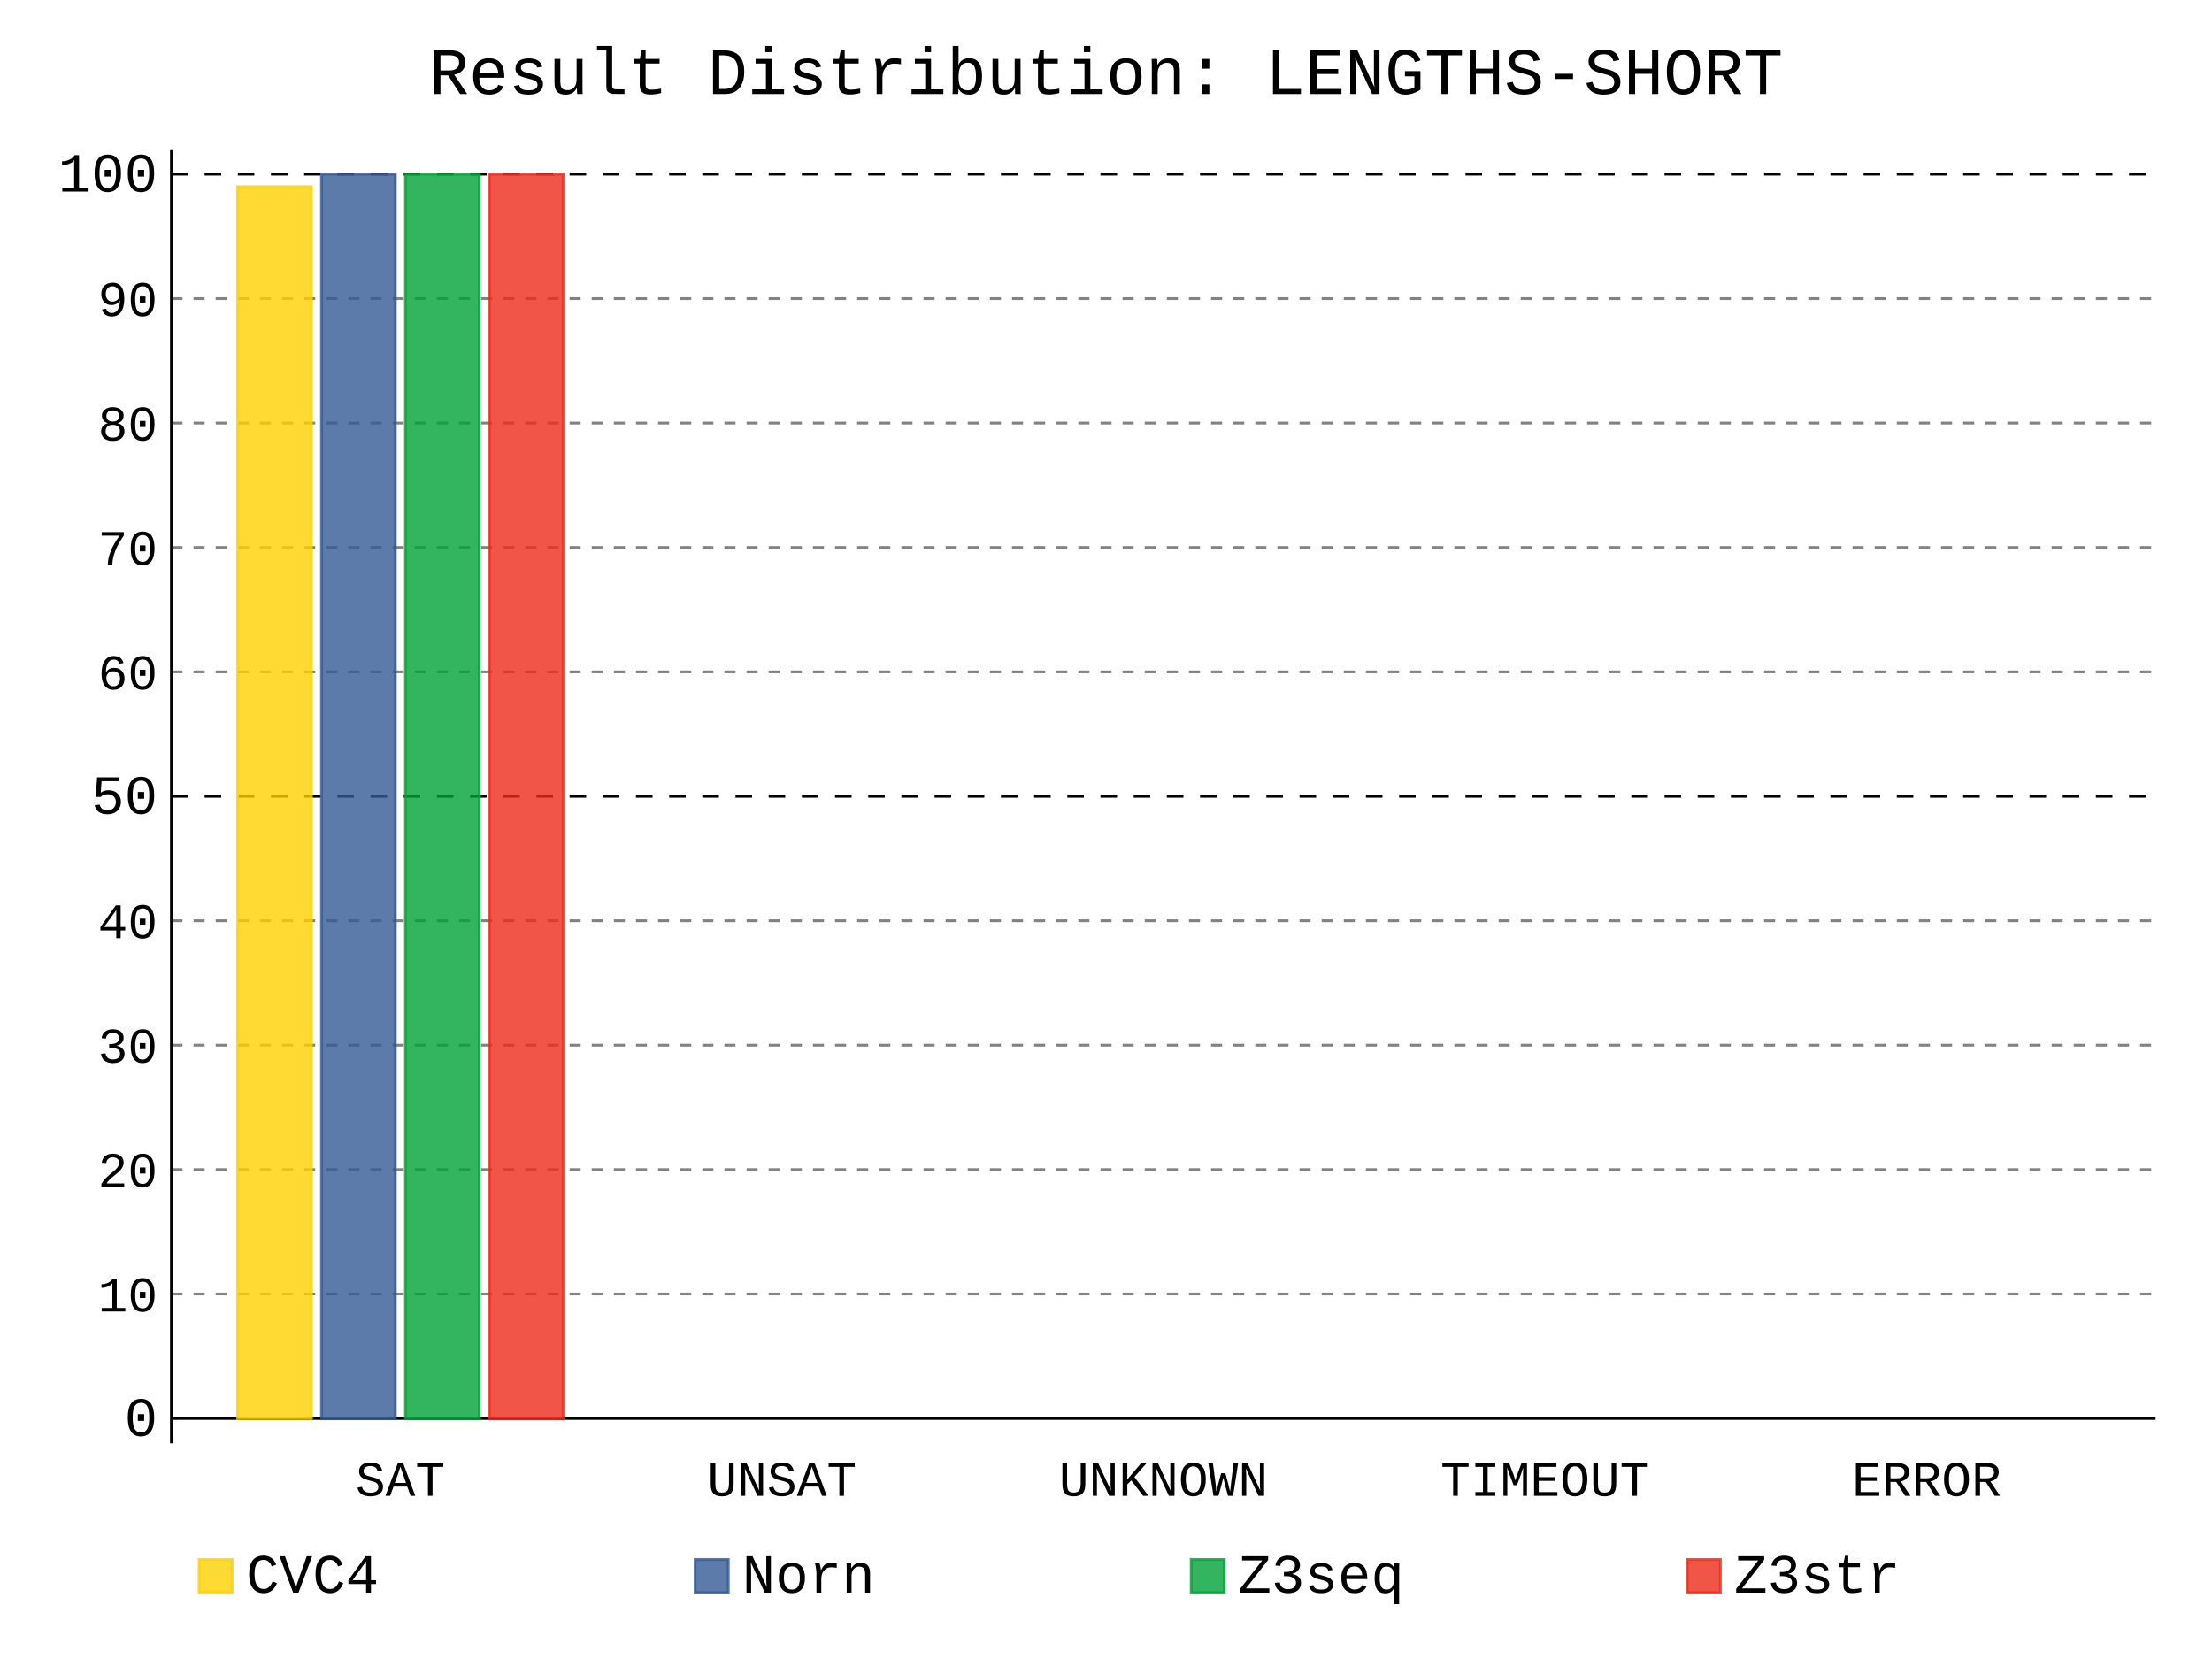
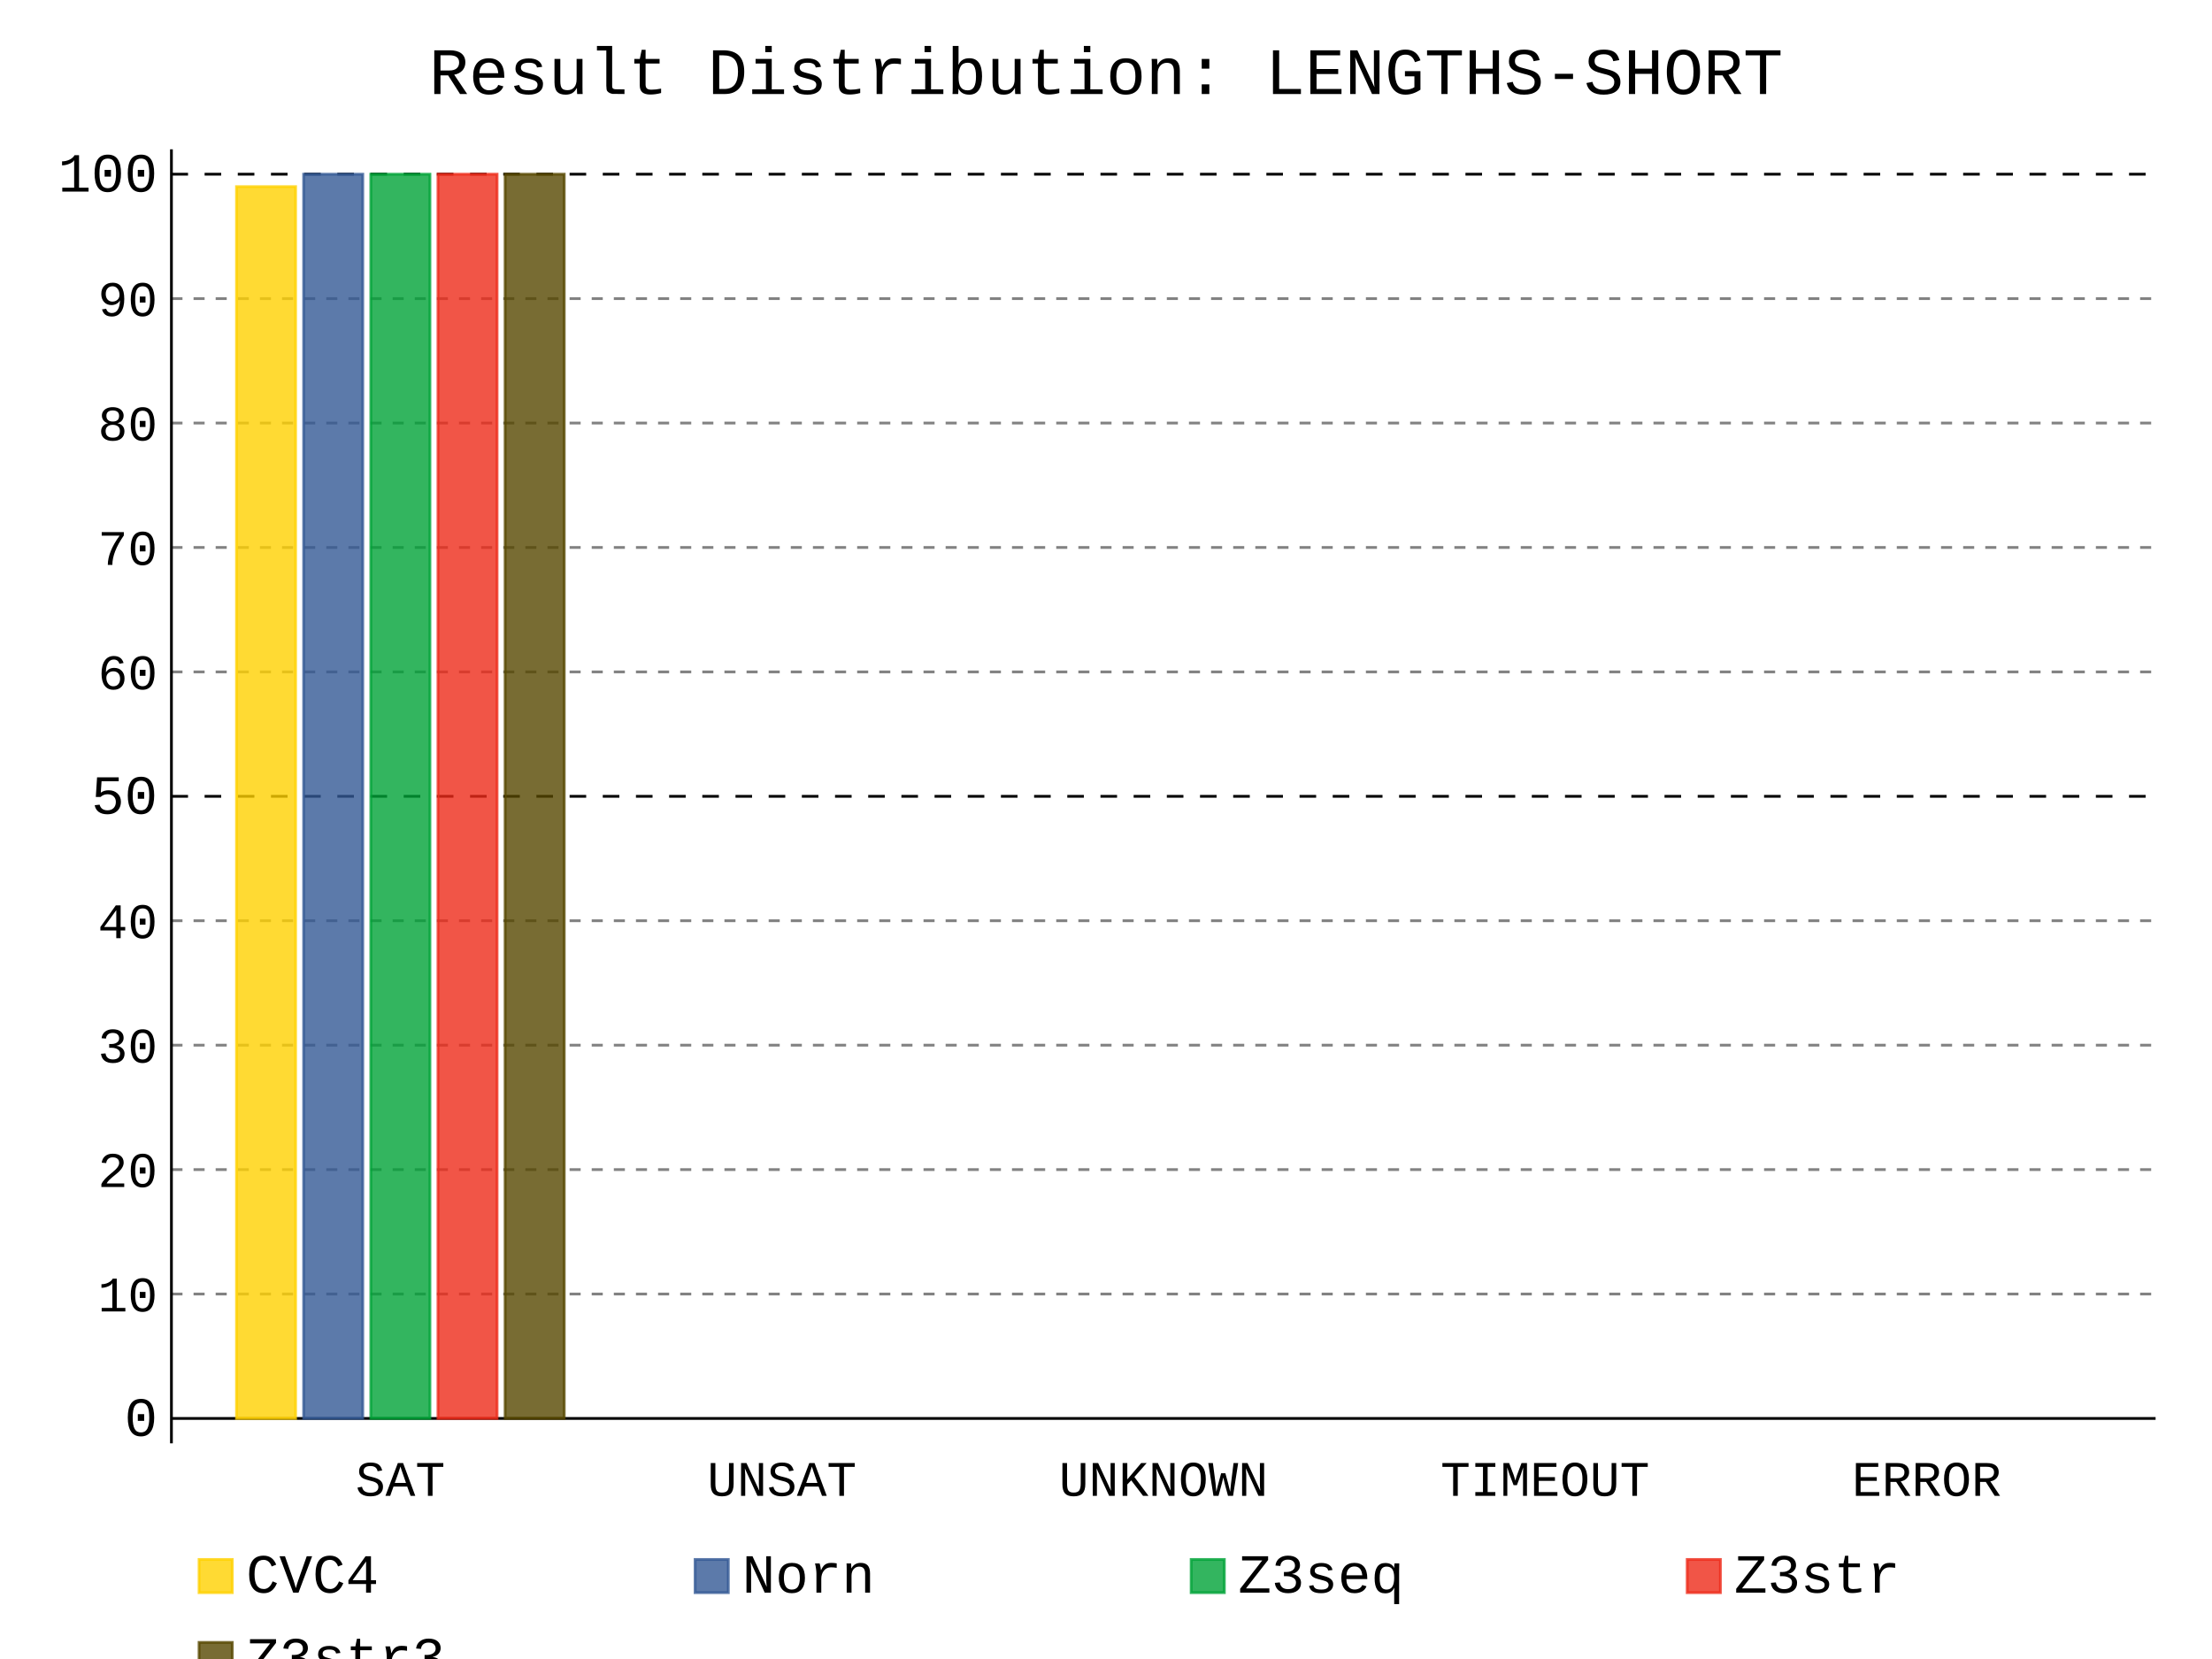
- <svg xmlns="http://www.w3.org/2000/svg" id="chart-b5eedb8e-4ccb-4ece-ad9d-0d8b23a9959e" class="pygal-chart" viewBox="0 0 800 600">
+ <svg xmlns="http://www.w3.org/2000/svg" id="chart-ce2fde7c-6a1c-4cb5-9372-c50a4437bfda" class="pygal-chart" viewBox="0 0 800 600">
  <defs>
-     <style type="text/css">#chart-b5eedb8e-4ccb-4ece-ad9d-0d8b23a9959e{-webkit-user-select:none;-webkit-font-smoothing:antialiased;font-family:Consolas,"Liberation Mono",Menlo,Courier,monospace}#chart-b5eedb8e-4ccb-4ece-ad9d-0d8b23a9959e .title{font-family:Consolas,"Liberation Mono",Menlo,Courier,monospace;font-size:24px}#chart-b5eedb8e-4ccb-4ece-ad9d-0d8b23a9959e .legends .legend text{font-family:Consolas,"Liberation Mono",Menlo,Courier,monospace;font-size:20px}#chart-b5eedb8e-4ccb-4ece-ad9d-0d8b23a9959e .axis text{font-family:Consolas,"Liberation Mono",Menlo,Courier,monospace;font-size:18px}#chart-b5eedb8e-4ccb-4ece-ad9d-0d8b23a9959e .axis text.major{font-family:Consolas,"Liberation Mono",Menlo,Courier,monospace;font-size:20px}#chart-b5eedb8e-4ccb-4ece-ad9d-0d8b23a9959e .text-overlay text.value{font-family:Consolas,"Liberation Mono",Menlo,Courier,monospace;font-size:22px}#chart-b5eedb8e-4ccb-4ece-ad9d-0d8b23a9959e .text-overlay text.label{font-family:Consolas,"Liberation Mono",Menlo,Courier,monospace;font-size:20px}#chart-b5eedb8e-4ccb-4ece-ad9d-0d8b23a9959e .tooltip{font-family:Consolas,"Liberation Mono",Menlo,Courier,monospace;font-size:20px}#chart-b5eedb8e-4ccb-4ece-ad9d-0d8b23a9959e text.no_data{font-family:Consolas,"Liberation Mono",Menlo,Courier,monospace;font-size:64px}
- #chart-b5eedb8e-4ccb-4ece-ad9d-0d8b23a9959e{background-color:#FFFFFF}#chart-b5eedb8e-4ccb-4ece-ad9d-0d8b23a9959e path,#chart-b5eedb8e-4ccb-4ece-ad9d-0d8b23a9959e line,#chart-b5eedb8e-4ccb-4ece-ad9d-0d8b23a9959e rect,#chart-b5eedb8e-4ccb-4ece-ad9d-0d8b23a9959e circle{-webkit-transition:100ms;-moz-transition:100ms;transition:100ms}#chart-b5eedb8e-4ccb-4ece-ad9d-0d8b23a9959e .graph &gt; .background{fill:#FFFFFF}#chart-b5eedb8e-4ccb-4ece-ad9d-0d8b23a9959e .plot &gt; .background{fill:#FFFFFF}#chart-b5eedb8e-4ccb-4ece-ad9d-0d8b23a9959e .graph{fill:#000000}#chart-b5eedb8e-4ccb-4ece-ad9d-0d8b23a9959e text.no_data{fill:#000000}#chart-b5eedb8e-4ccb-4ece-ad9d-0d8b23a9959e .title{fill:#000000}#chart-b5eedb8e-4ccb-4ece-ad9d-0d8b23a9959e .legends .legend text{fill:#000000}#chart-b5eedb8e-4ccb-4ece-ad9d-0d8b23a9959e .legends .legend:hover text{fill:#000000}#chart-b5eedb8e-4ccb-4ece-ad9d-0d8b23a9959e .axis .line{stroke:#000000}#chart-b5eedb8e-4ccb-4ece-ad9d-0d8b23a9959e .axis .guide.line{stroke:#828282}#chart-b5eedb8e-4ccb-4ece-ad9d-0d8b23a9959e .axis .major.line{stroke:#000000}#chart-b5eedb8e-4ccb-4ece-ad9d-0d8b23a9959e .axis text.major{fill:#000000}#chart-b5eedb8e-4ccb-4ece-ad9d-0d8b23a9959e .axis.y .guides:hover .guide.line,#chart-b5eedb8e-4ccb-4ece-ad9d-0d8b23a9959e .line-graph .axis.x .guides:hover .guide.line,#chart-b5eedb8e-4ccb-4ece-ad9d-0d8b23a9959e .stackedline-graph .axis.x .guides:hover .guide.line,#chart-b5eedb8e-4ccb-4ece-ad9d-0d8b23a9959e .xy-graph .axis.x .guides:hover .guide.line{stroke:#000000}#chart-b5eedb8e-4ccb-4ece-ad9d-0d8b23a9959e .axis .guides:hover text{fill:#000000}#chart-b5eedb8e-4ccb-4ece-ad9d-0d8b23a9959e .reactive{fill-opacity:.8;stroke-opacity:.8}#chart-b5eedb8e-4ccb-4ece-ad9d-0d8b23a9959e .ci{stroke:#000000}#chart-b5eedb8e-4ccb-4ece-ad9d-0d8b23a9959e .reactive.active,#chart-b5eedb8e-4ccb-4ece-ad9d-0d8b23a9959e .active .reactive{fill-opacity:.9;stroke-opacity:.9;stroke-width:4}#chart-b5eedb8e-4ccb-4ece-ad9d-0d8b23a9959e .ci .reactive.active{stroke-width:1.5}#chart-b5eedb8e-4ccb-4ece-ad9d-0d8b23a9959e .series text{fill:#000000}#chart-b5eedb8e-4ccb-4ece-ad9d-0d8b23a9959e .tooltip rect{fill:#FFFFFF;stroke:#000000;-webkit-transition:opacity 100ms;-moz-transition:opacity 100ms;transition:opacity 100ms}#chart-b5eedb8e-4ccb-4ece-ad9d-0d8b23a9959e .tooltip .label{fill:#000000}#chart-b5eedb8e-4ccb-4ece-ad9d-0d8b23a9959e .tooltip .label{fill:#000000}#chart-b5eedb8e-4ccb-4ece-ad9d-0d8b23a9959e .tooltip .legend{font-size:.8em;fill:#828282}#chart-b5eedb8e-4ccb-4ece-ad9d-0d8b23a9959e .tooltip .x_label{font-size:.6em;fill:#000000}#chart-b5eedb8e-4ccb-4ece-ad9d-0d8b23a9959e .tooltip .xlink{font-size:.5em;text-decoration:underline}#chart-b5eedb8e-4ccb-4ece-ad9d-0d8b23a9959e .tooltip .value{font-size:1.5em}#chart-b5eedb8e-4ccb-4ece-ad9d-0d8b23a9959e .bound{font-size:.5em}#chart-b5eedb8e-4ccb-4ece-ad9d-0d8b23a9959e .max-value{font-size:.75em;fill:#828282}#chart-b5eedb8e-4ccb-4ece-ad9d-0d8b23a9959e .map-element{fill:#FFFFFF;stroke:#828282 !important}#chart-b5eedb8e-4ccb-4ece-ad9d-0d8b23a9959e .map-element .reactive{fill-opacity:inherit;stroke-opacity:inherit}#chart-b5eedb8e-4ccb-4ece-ad9d-0d8b23a9959e .color-0,#chart-b5eedb8e-4ccb-4ece-ad9d-0d8b23a9959e .color-0 a:visited{stroke:#FFD000;fill:#FFD000}#chart-b5eedb8e-4ccb-4ece-ad9d-0d8b23a9959e .color-1,#chart-b5eedb8e-4ccb-4ece-ad9d-0d8b23a9959e .color-1 a:visited{stroke:#345995;fill:#345995}#chart-b5eedb8e-4ccb-4ece-ad9d-0d8b23a9959e .color-2,#chart-b5eedb8e-4ccb-4ece-ad9d-0d8b23a9959e .color-2 a:visited{stroke:#01A337;fill:#01A337}#chart-b5eedb8e-4ccb-4ece-ad9d-0d8b23a9959e .color-3,#chart-b5eedb8e-4ccb-4ece-ad9d-0d8b23a9959e .color-3 a:visited{stroke:#ED2B1A;fill:#ED2B1A}#chart-b5eedb8e-4ccb-4ece-ad9d-0d8b23a9959e .text-overlay .color-0 text{fill:black}#chart-b5eedb8e-4ccb-4ece-ad9d-0d8b23a9959e .text-overlay .color-1 text{fill:black}#chart-b5eedb8e-4ccb-4ece-ad9d-0d8b23a9959e .text-overlay .color-2 text{fill:black}#chart-b5eedb8e-4ccb-4ece-ad9d-0d8b23a9959e .text-overlay .color-3 text{fill:black}
- #chart-b5eedb8e-4ccb-4ece-ad9d-0d8b23a9959e text.no_data{text-anchor:middle}#chart-b5eedb8e-4ccb-4ece-ad9d-0d8b23a9959e .guide.line{fill:none}#chart-b5eedb8e-4ccb-4ece-ad9d-0d8b23a9959e .centered{text-anchor:middle}#chart-b5eedb8e-4ccb-4ece-ad9d-0d8b23a9959e .title{text-anchor:middle}#chart-b5eedb8e-4ccb-4ece-ad9d-0d8b23a9959e .legends .legend text{fill-opacity:1}#chart-b5eedb8e-4ccb-4ece-ad9d-0d8b23a9959e .axis.x text{text-anchor:middle}#chart-b5eedb8e-4ccb-4ece-ad9d-0d8b23a9959e .axis.x:not(.web) text[transform]{text-anchor:start}#chart-b5eedb8e-4ccb-4ece-ad9d-0d8b23a9959e .axis.x:not(.web) text[transform].backwards{text-anchor:end}#chart-b5eedb8e-4ccb-4ece-ad9d-0d8b23a9959e .axis.y text{text-anchor:end}#chart-b5eedb8e-4ccb-4ece-ad9d-0d8b23a9959e .axis.y text[transform].backwards{text-anchor:start}#chart-b5eedb8e-4ccb-4ece-ad9d-0d8b23a9959e .axis.y2 text{text-anchor:start}#chart-b5eedb8e-4ccb-4ece-ad9d-0d8b23a9959e .axis.y2 text[transform].backwards{text-anchor:end}#chart-b5eedb8e-4ccb-4ece-ad9d-0d8b23a9959e .axis .guide.line{stroke-dasharray:4,4}#chart-b5eedb8e-4ccb-4ece-ad9d-0d8b23a9959e .axis .major.guide.line{stroke-dasharray:6,6}#chart-b5eedb8e-4ccb-4ece-ad9d-0d8b23a9959e .horizontal .axis.y .guide.line,#chart-b5eedb8e-4ccb-4ece-ad9d-0d8b23a9959e .horizontal .axis.y2 .guide.line,#chart-b5eedb8e-4ccb-4ece-ad9d-0d8b23a9959e .vertical .axis.x .guide.line{opacity:0}#chart-b5eedb8e-4ccb-4ece-ad9d-0d8b23a9959e .horizontal .axis.always_show .guide.line,#chart-b5eedb8e-4ccb-4ece-ad9d-0d8b23a9959e .vertical .axis.always_show .guide.line{opacity:1 !important}#chart-b5eedb8e-4ccb-4ece-ad9d-0d8b23a9959e .axis.y .guides:hover .guide.line,#chart-b5eedb8e-4ccb-4ece-ad9d-0d8b23a9959e .axis.y2 .guides:hover .guide.line,#chart-b5eedb8e-4ccb-4ece-ad9d-0d8b23a9959e .axis.x .guides:hover .guide.line{opacity:1}#chart-b5eedb8e-4ccb-4ece-ad9d-0d8b23a9959e .axis .guides:hover text{opacity:1}#chart-b5eedb8e-4ccb-4ece-ad9d-0d8b23a9959e .nofill{fill:none}#chart-b5eedb8e-4ccb-4ece-ad9d-0d8b23a9959e .subtle-fill{fill-opacity:.2}#chart-b5eedb8e-4ccb-4ece-ad9d-0d8b23a9959e .dot{stroke-width:1px;fill-opacity:1}#chart-b5eedb8e-4ccb-4ece-ad9d-0d8b23a9959e .dot.active{stroke-width:5px}#chart-b5eedb8e-4ccb-4ece-ad9d-0d8b23a9959e .dot.negative{fill:transparent}#chart-b5eedb8e-4ccb-4ece-ad9d-0d8b23a9959e text,#chart-b5eedb8e-4ccb-4ece-ad9d-0d8b23a9959e tspan{stroke:none !important}#chart-b5eedb8e-4ccb-4ece-ad9d-0d8b23a9959e .series text.active{opacity:1}#chart-b5eedb8e-4ccb-4ece-ad9d-0d8b23a9959e .tooltip rect{fill-opacity:.95;stroke-width:.5}#chart-b5eedb8e-4ccb-4ece-ad9d-0d8b23a9959e .tooltip text{fill-opacity:1}#chart-b5eedb8e-4ccb-4ece-ad9d-0d8b23a9959e .showable{visibility:hidden}#chart-b5eedb8e-4ccb-4ece-ad9d-0d8b23a9959e .showable.shown{visibility:visible}#chart-b5eedb8e-4ccb-4ece-ad9d-0d8b23a9959e .gauge-background{fill:rgba(229,229,229,1);stroke:none}#chart-b5eedb8e-4ccb-4ece-ad9d-0d8b23a9959e .bg-lines{stroke:#FFFFFF;stroke-width:2px}</style>
+     <style type="text/css">#chart-ce2fde7c-6a1c-4cb5-9372-c50a4437bfda{-webkit-user-select:none;-webkit-font-smoothing:antialiased;font-family:Consolas,"Liberation Mono",Menlo,Courier,monospace}#chart-ce2fde7c-6a1c-4cb5-9372-c50a4437bfda .title{font-family:Consolas,"Liberation Mono",Menlo,Courier,monospace;font-size:24px}#chart-ce2fde7c-6a1c-4cb5-9372-c50a4437bfda .legends .legend text{font-family:Consolas,"Liberation Mono",Menlo,Courier,monospace;font-size:20px}#chart-ce2fde7c-6a1c-4cb5-9372-c50a4437bfda .axis text{font-family:Consolas,"Liberation Mono",Menlo,Courier,monospace;font-size:18px}#chart-ce2fde7c-6a1c-4cb5-9372-c50a4437bfda .axis text.major{font-family:Consolas,"Liberation Mono",Menlo,Courier,monospace;font-size:20px}#chart-ce2fde7c-6a1c-4cb5-9372-c50a4437bfda .text-overlay text.value{font-family:Consolas,"Liberation Mono",Menlo,Courier,monospace;font-size:22px}#chart-ce2fde7c-6a1c-4cb5-9372-c50a4437bfda .text-overlay text.label{font-family:Consolas,"Liberation Mono",Menlo,Courier,monospace;font-size:20px}#chart-ce2fde7c-6a1c-4cb5-9372-c50a4437bfda .tooltip{font-family:Consolas,"Liberation Mono",Menlo,Courier,monospace;font-size:20px}#chart-ce2fde7c-6a1c-4cb5-9372-c50a4437bfda text.no_data{font-family:Consolas,"Liberation Mono",Menlo,Courier,monospace;font-size:64px}
+ #chart-ce2fde7c-6a1c-4cb5-9372-c50a4437bfda{background-color:#FFFFFF}#chart-ce2fde7c-6a1c-4cb5-9372-c50a4437bfda path,#chart-ce2fde7c-6a1c-4cb5-9372-c50a4437bfda line,#chart-ce2fde7c-6a1c-4cb5-9372-c50a4437bfda rect,#chart-ce2fde7c-6a1c-4cb5-9372-c50a4437bfda circle{-webkit-transition:100ms;-moz-transition:100ms;transition:100ms}#chart-ce2fde7c-6a1c-4cb5-9372-c50a4437bfda .graph &gt; .background{fill:#FFFFFF}#chart-ce2fde7c-6a1c-4cb5-9372-c50a4437bfda .plot &gt; .background{fill:#FFFFFF}#chart-ce2fde7c-6a1c-4cb5-9372-c50a4437bfda .graph{fill:#000000}#chart-ce2fde7c-6a1c-4cb5-9372-c50a4437bfda text.no_data{fill:#000000}#chart-ce2fde7c-6a1c-4cb5-9372-c50a4437bfda .title{fill:#000000}#chart-ce2fde7c-6a1c-4cb5-9372-c50a4437bfda .legends .legend text{fill:#000000}#chart-ce2fde7c-6a1c-4cb5-9372-c50a4437bfda .legends .legend:hover text{fill:#000000}#chart-ce2fde7c-6a1c-4cb5-9372-c50a4437bfda .axis .line{stroke:#000000}#chart-ce2fde7c-6a1c-4cb5-9372-c50a4437bfda .axis .guide.line{stroke:#828282}#chart-ce2fde7c-6a1c-4cb5-9372-c50a4437bfda .axis .major.line{stroke:#000000}#chart-ce2fde7c-6a1c-4cb5-9372-c50a4437bfda .axis text.major{fill:#000000}#chart-ce2fde7c-6a1c-4cb5-9372-c50a4437bfda .axis.y .guides:hover .guide.line,#chart-ce2fde7c-6a1c-4cb5-9372-c50a4437bfda .line-graph .axis.x .guides:hover .guide.line,#chart-ce2fde7c-6a1c-4cb5-9372-c50a4437bfda .stackedline-graph .axis.x .guides:hover .guide.line,#chart-ce2fde7c-6a1c-4cb5-9372-c50a4437bfda .xy-graph .axis.x .guides:hover .guide.line{stroke:#000000}#chart-ce2fde7c-6a1c-4cb5-9372-c50a4437bfda .axis .guides:hover text{fill:#000000}#chart-ce2fde7c-6a1c-4cb5-9372-c50a4437bfda .reactive{fill-opacity:.8;stroke-opacity:.8}#chart-ce2fde7c-6a1c-4cb5-9372-c50a4437bfda .ci{stroke:#000000}#chart-ce2fde7c-6a1c-4cb5-9372-c50a4437bfda .reactive.active,#chart-ce2fde7c-6a1c-4cb5-9372-c50a4437bfda .active .reactive{fill-opacity:.9;stroke-opacity:.9;stroke-width:4}#chart-ce2fde7c-6a1c-4cb5-9372-c50a4437bfda .ci .reactive.active{stroke-width:1.5}#chart-ce2fde7c-6a1c-4cb5-9372-c50a4437bfda .series text{fill:#000000}#chart-ce2fde7c-6a1c-4cb5-9372-c50a4437bfda .tooltip rect{fill:#FFFFFF;stroke:#000000;-webkit-transition:opacity 100ms;-moz-transition:opacity 100ms;transition:opacity 100ms}#chart-ce2fde7c-6a1c-4cb5-9372-c50a4437bfda .tooltip .label{fill:#000000}#chart-ce2fde7c-6a1c-4cb5-9372-c50a4437bfda .tooltip .label{fill:#000000}#chart-ce2fde7c-6a1c-4cb5-9372-c50a4437bfda .tooltip .legend{font-size:.8em;fill:#828282}#chart-ce2fde7c-6a1c-4cb5-9372-c50a4437bfda .tooltip .x_label{font-size:.6em;fill:#000000}#chart-ce2fde7c-6a1c-4cb5-9372-c50a4437bfda .tooltip .xlink{font-size:.5em;text-decoration:underline}#chart-ce2fde7c-6a1c-4cb5-9372-c50a4437bfda .tooltip .value{font-size:1.5em}#chart-ce2fde7c-6a1c-4cb5-9372-c50a4437bfda .bound{font-size:.5em}#chart-ce2fde7c-6a1c-4cb5-9372-c50a4437bfda .max-value{font-size:.75em;fill:#828282}#chart-ce2fde7c-6a1c-4cb5-9372-c50a4437bfda .map-element{fill:#FFFFFF;stroke:#828282 !important}#chart-ce2fde7c-6a1c-4cb5-9372-c50a4437bfda .map-element .reactive{fill-opacity:inherit;stroke-opacity:inherit}#chart-ce2fde7c-6a1c-4cb5-9372-c50a4437bfda .color-0,#chart-ce2fde7c-6a1c-4cb5-9372-c50a4437bfda .color-0 a:visited{stroke:#ffd000;fill:#ffd000}#chart-ce2fde7c-6a1c-4cb5-9372-c50a4437bfda .color-1,#chart-ce2fde7c-6a1c-4cb5-9372-c50a4437bfda .color-1 a:visited{stroke:#345995;fill:#345995}#chart-ce2fde7c-6a1c-4cb5-9372-c50a4437bfda .color-2,#chart-ce2fde7c-6a1c-4cb5-9372-c50a4437bfda .color-2 a:visited{stroke:#01a337;fill:#01a337}#chart-ce2fde7c-6a1c-4cb5-9372-c50a4437bfda .color-3,#chart-ce2fde7c-6a1c-4cb5-9372-c50a4437bfda .color-3 a:visited{stroke:#ed2b1a;fill:#ed2b1a}#chart-ce2fde7c-6a1c-4cb5-9372-c50a4437bfda .color-4,#chart-ce2fde7c-6a1c-4cb5-9372-c50a4437bfda .color-4 a:visited{stroke:#574700;fill:#574700}#chart-ce2fde7c-6a1c-4cb5-9372-c50a4437bfda .text-overlay .color-0 text{fill:black}#chart-ce2fde7c-6a1c-4cb5-9372-c50a4437bfda .text-overlay .color-1 text{fill:black}#chart-ce2fde7c-6a1c-4cb5-9372-c50a4437bfda .text-overlay .color-2 text{fill:black}#chart-ce2fde7c-6a1c-4cb5-9372-c50a4437bfda .text-overlay .color-3 text{fill:black}#chart-ce2fde7c-6a1c-4cb5-9372-c50a4437bfda .text-overlay .color-4 text{fill:white}
+ #chart-ce2fde7c-6a1c-4cb5-9372-c50a4437bfda text.no_data{text-anchor:middle}#chart-ce2fde7c-6a1c-4cb5-9372-c50a4437bfda .guide.line{fill:none}#chart-ce2fde7c-6a1c-4cb5-9372-c50a4437bfda .centered{text-anchor:middle}#chart-ce2fde7c-6a1c-4cb5-9372-c50a4437bfda .title{text-anchor:middle}#chart-ce2fde7c-6a1c-4cb5-9372-c50a4437bfda .legends .legend text{fill-opacity:1}#chart-ce2fde7c-6a1c-4cb5-9372-c50a4437bfda .axis.x text{text-anchor:middle}#chart-ce2fde7c-6a1c-4cb5-9372-c50a4437bfda .axis.x:not(.web) text[transform]{text-anchor:start}#chart-ce2fde7c-6a1c-4cb5-9372-c50a4437bfda .axis.x:not(.web) text[transform].backwards{text-anchor:end}#chart-ce2fde7c-6a1c-4cb5-9372-c50a4437bfda .axis.y text{text-anchor:end}#chart-ce2fde7c-6a1c-4cb5-9372-c50a4437bfda .axis.y text[transform].backwards{text-anchor:start}#chart-ce2fde7c-6a1c-4cb5-9372-c50a4437bfda .axis.y2 text{text-anchor:start}#chart-ce2fde7c-6a1c-4cb5-9372-c50a4437bfda .axis.y2 text[transform].backwards{text-anchor:end}#chart-ce2fde7c-6a1c-4cb5-9372-c50a4437bfda .axis .guide.line{stroke-dasharray:4,4}#chart-ce2fde7c-6a1c-4cb5-9372-c50a4437bfda .axis .major.guide.line{stroke-dasharray:6,6}#chart-ce2fde7c-6a1c-4cb5-9372-c50a4437bfda .horizontal .axis.y .guide.line,#chart-ce2fde7c-6a1c-4cb5-9372-c50a4437bfda .horizontal .axis.y2 .guide.line,#chart-ce2fde7c-6a1c-4cb5-9372-c50a4437bfda .vertical .axis.x .guide.line{opacity:0}#chart-ce2fde7c-6a1c-4cb5-9372-c50a4437bfda .horizontal .axis.always_show .guide.line,#chart-ce2fde7c-6a1c-4cb5-9372-c50a4437bfda .vertical .axis.always_show .guide.line{opacity:1 !important}#chart-ce2fde7c-6a1c-4cb5-9372-c50a4437bfda .axis.y .guides:hover .guide.line,#chart-ce2fde7c-6a1c-4cb5-9372-c50a4437bfda .axis.y2 .guides:hover .guide.line,#chart-ce2fde7c-6a1c-4cb5-9372-c50a4437bfda .axis.x .guides:hover .guide.line{opacity:1}#chart-ce2fde7c-6a1c-4cb5-9372-c50a4437bfda .axis .guides:hover text{opacity:1}#chart-ce2fde7c-6a1c-4cb5-9372-c50a4437bfda .nofill{fill:none}#chart-ce2fde7c-6a1c-4cb5-9372-c50a4437bfda .subtle-fill{fill-opacity:.2}#chart-ce2fde7c-6a1c-4cb5-9372-c50a4437bfda .dot{stroke-width:1px;fill-opacity:1}#chart-ce2fde7c-6a1c-4cb5-9372-c50a4437bfda .dot.active{stroke-width:5px}#chart-ce2fde7c-6a1c-4cb5-9372-c50a4437bfda .dot.negative{fill:transparent}#chart-ce2fde7c-6a1c-4cb5-9372-c50a4437bfda text,#chart-ce2fde7c-6a1c-4cb5-9372-c50a4437bfda tspan{stroke:none !important}#chart-ce2fde7c-6a1c-4cb5-9372-c50a4437bfda .series text.active{opacity:1}#chart-ce2fde7c-6a1c-4cb5-9372-c50a4437bfda .tooltip rect{fill-opacity:.95;stroke-width:.5}#chart-ce2fde7c-6a1c-4cb5-9372-c50a4437bfda .tooltip text{fill-opacity:1}#chart-ce2fde7c-6a1c-4cb5-9372-c50a4437bfda .showable{visibility:hidden}#chart-ce2fde7c-6a1c-4cb5-9372-c50a4437bfda .showable.shown{visibility:visible}#chart-ce2fde7c-6a1c-4cb5-9372-c50a4437bfda .gauge-background{fill:rgba(229,229,229,1);stroke:none}#chart-ce2fde7c-6a1c-4cb5-9372-c50a4437bfda .bg-lines{stroke:#FFFFFF;stroke-width:2px}</style>
  </defs>
  <g class="graph bar-graph vertical">
    <rect class="background" height="600" width="800" x="0" y="0" />
    <g class="plot" transform="translate(62, 54)">
      <rect class="background" height="468.0" width="717.6" x="0" y="0" />
      <g class="axis y always_show">
        <g class="guides">
          <path class="axis major line" d="M0 459 h717.6" />
          <text class="major" x="-5" y="465.3">0</text>
        </g>
        <g class="guides">
          <path class="guide line" d="M0 414 h717.6" />
          <text class="" x="-5" y="420.3">10</text>
        </g>
        <g class="guides">
          <path class="guide line" d="M0 369 h717.6" />
          <text class="" x="-5" y="375.3">20</text>
        </g>
        <g class="guides">
          <path class="guide line" d="M0 324 h717.6" />
          <text class="" x="-5" y="330.3">30</text>
        </g>
        <g class="guides">
          <path class="guide line" d="M0 279 h717.6" />
          <text class="" x="-5" y="285.3">40</text>
        </g>
        <g class="guides">
          <path class="major guide line" d="M0 234 h717.6" />
          <text class="major" x="-5" y="240.3">50</text>
        </g>
        <g class="guides">
          <path class="guide line" d="M0 189 h717.6" />
          <text class="" x="-5" y="195.3">60</text>
        </g>
        <g class="guides">
          <path class="guide line" d="M0 144 h717.6" />
          <text class="" x="-5" y="150.3">70</text>
        </g>
        <g class="guides">
          <path class="guide line" d="M0 99 h717.6" />
          <text class="" x="-5" y="105.3">80</text>
        </g>
        <g class="guides">
          <path class="guide line" d="M0 54 h717.6" />
          <text class="" x="-5" y="60.3">90</text>
        </g>
        <g class="guides">
          <path class="major guide line" d="M0 9 h717.6" />
          <text class="major" x="-5" y="15.3">100</text>
        </g>
      </g>
      <g class="axis x">
        <path class="line" d="M0 0 v468" />
        <g class="guides">
          <path class="guide line" d="M82.8 0 v468" />
          <text class="" x="82.8" y="487.0">SAT</text>
        </g>
        <g class="guides">
          <path class="guide line" d="M220.8 0 v468" />
          <text class="" x="220.8" y="487.0">UNSAT</text>
        </g>
        <g class="guides">
          <path class="guide line" d="M358.8 0 v468" />
          <text class="" x="358.8" y="487.0">UNKNOWN</text>
        </g>
        <g class="guides">
          <path class="guide line" d="M496.8 0 v468" />
          <text class="" x="496.8" y="487.0">TIMEOUT</text>
        </g>
        <g class="guides">
          <path class="guide line" d="M634.8 0 v468" />
          <text class="" x="634.8" y="487.0">ERROR</text>
        </g>
      </g>
      <g class="series serie-0 color-0">
        <g class="bars">
          <g class="bar">
-             <rect class="rect reactive tooltip-trigger" height="445.5" rx="0" ry="0" width="26.717" x="23.902" y="13.5" />
-           </g>
-           <g class="bar">
-             <rect class="rect reactive tooltip-trigger" height="0.0" rx="0" ry="0" width="26.717" x="161.902" y="459.0" />
-           </g>
-           <g class="bar">
-             <rect class="rect reactive tooltip-trigger" height="0.0" rx="0" ry="0" width="26.717" x="299.902" y="459.0" />
-           </g>
-           <g class="bar">
-             <rect class="rect reactive tooltip-trigger" height="0.0" rx="0" ry="0" width="26.717" x="437.902" y="459.0" />
-           </g>
-           <g class="bar">
-             <rect class="rect reactive tooltip-trigger" height="0.0" rx="0" ry="0" width="26.717" x="575.902" y="459.0" />
+             <rect class="rect reactive tooltip-trigger" height="445.5" rx="0" ry="0" width="21.373" x="23.537" y="13.5" />
+           </g>
+           <g class="bar">
+             <rect class="rect reactive tooltip-trigger" height="0.0" rx="0" ry="0" width="21.373" x="161.537" y="459.0" />
+           </g>
+           <g class="bar">
+             <rect class="rect reactive tooltip-trigger" height="0.0" rx="0" ry="0" width="21.373" x="299.537" y="459.0" />
+           </g>
+           <g class="bar">
+             <rect class="rect reactive tooltip-trigger" height="0.0" rx="0" ry="0" width="21.373" x="437.537" y="459.0" />
+           </g>
+           <g class="bar">
+             <rect class="rect reactive tooltip-trigger" height="0.0" rx="0" ry="0" width="21.373" x="575.537" y="459.0" />
          </g>
        </g>
      </g>
      <g class="series serie-1 color-1">
        <g class="bars">
          <g class="bar">
-             <rect class="rect reactive tooltip-trigger" height="450.0" rx="0" ry="0" width="26.717" x="54.262" y="9.0" />
-           </g>
-           <g class="bar">
-             <rect class="rect reactive tooltip-trigger" height="0.0" rx="0" ry="0" width="26.717" x="192.262" y="459.0" />
-           </g>
-           <g class="bar">
-             <rect class="rect reactive tooltip-trigger" height="0.0" rx="0" ry="0" width="26.717" x="330.262" y="459.0" />
-           </g>
-           <g class="bar">
-             <rect class="rect reactive tooltip-trigger" height="0.0" rx="0" ry="0" width="26.717" x="468.262" y="459.0" />
-           </g>
-           <g class="bar">
-             <rect class="rect reactive tooltip-trigger" height="0.0" rx="0" ry="0" width="26.717" x="606.262" y="459.0" />
+             <rect class="rect reactive tooltip-trigger" height="450.0" rx="0" ry="0" width="21.373" x="47.825" y="9.0" />
+           </g>
+           <g class="bar">
+             <rect class="rect reactive tooltip-trigger" height="0.0" rx="0" ry="0" width="21.373" x="185.825" y="459.0" />
+           </g>
+           <g class="bar">
+             <rect class="rect reactive tooltip-trigger" height="0.0" rx="0" ry="0" width="21.373" x="323.825" y="459.0" />
+           </g>
+           <g class="bar">
+             <rect class="rect reactive tooltip-trigger" height="0.0" rx="0" ry="0" width="21.373" x="461.825" y="459.0" />
+           </g>
+           <g class="bar">
+             <rect class="rect reactive tooltip-trigger" height="0.0" rx="0" ry="0" width="21.373" x="599.825" y="459.0" />
          </g>
        </g>
      </g>
      <g class="series serie-2 color-2">
        <g class="bars">
          <g class="bar">
-             <rect class="rect reactive tooltip-trigger" height="450.0" rx="0" ry="0" width="26.717" x="84.622" y="9.0" />
-           </g>
-           <g class="bar">
-             <rect class="rect reactive tooltip-trigger" height="0.0" rx="0" ry="0" width="26.717" x="222.622" y="459.0" />
-           </g>
-           <g class="bar">
-             <rect class="rect reactive tooltip-trigger" height="0.0" rx="0" ry="0" width="26.717" x="360.622" y="459.0" />
-           </g>
-           <g class="bar">
-             <rect class="rect reactive tooltip-trigger" height="0.0" rx="0" ry="0" width="26.717" x="498.622" y="459.0" />
-           </g>
-           <g class="bar">
-             <rect class="rect reactive tooltip-trigger" height="0.0" rx="0" ry="0" width="26.717" x="636.622" y="459.0" />
+             <rect class="rect reactive tooltip-trigger" height="450.0" rx="0" ry="0" width="21.373" x="72.113" y="9.0" />
+           </g>
+           <g class="bar">
+             <rect class="rect reactive tooltip-trigger" height="0.0" rx="0" ry="0" width="21.373" x="210.113" y="459.0" />
+           </g>
+           <g class="bar">
+             <rect class="rect reactive tooltip-trigger" height="0.0" rx="0" ry="0" width="21.373" x="348.113" y="459.0" />
+           </g>
+           <g class="bar">
+             <rect class="rect reactive tooltip-trigger" height="0.0" rx="0" ry="0" width="21.373" x="486.113" y="459.0" />
+           </g>
+           <g class="bar">
+             <rect class="rect reactive tooltip-trigger" height="0.0" rx="0" ry="0" width="21.373" x="624.113" y="459.0" />
          </g>
        </g>
      </g>
      <g class="series serie-3 color-3">
        <g class="bars">
          <g class="bar">
-             <rect class="rect reactive tooltip-trigger" height="450.0" rx="0" ry="0" width="26.717" x="114.982" y="9.0" />
-           </g>
-           <g class="bar">
-             <rect class="rect reactive tooltip-trigger" height="0.0" rx="0" ry="0" width="26.717" x="252.982" y="459.0" />
-           </g>
-           <g class="bar">
-             <rect class="rect reactive tooltip-trigger" height="0.0" rx="0" ry="0" width="26.717" x="390.982" y="459.0" />
-           </g>
-           <g class="bar">
-             <rect class="rect reactive tooltip-trigger" height="0.0" rx="0" ry="0" width="26.717" x="528.982" y="459.0" />
-           </g>
-           <g class="bar">
-             <rect class="rect reactive tooltip-trigger" height="0.0" rx="0" ry="0" width="26.717" x="666.982" y="459.0" />
+             <rect class="rect reactive tooltip-trigger" height="450.0" rx="0" ry="0" width="21.373" x="96.401" y="9.0" />
+           </g>
+           <g class="bar">
+             <rect class="rect reactive tooltip-trigger" height="0.0" rx="0" ry="0" width="21.373" x="234.401" y="459.0" />
+           </g>
+           <g class="bar">
+             <rect class="rect reactive tooltip-trigger" height="0.0" rx="0" ry="0" width="21.373" x="372.401" y="459.0" />
+           </g>
+           <g class="bar">
+             <rect class="rect reactive tooltip-trigger" height="0.0" rx="0" ry="0" width="21.373" x="510.401" y="459.0" />
+           </g>
+           <g class="bar">
+             <rect class="rect reactive tooltip-trigger" height="0.0" rx="0" ry="0" width="21.373" x="648.401" y="459.0" />
+           </g>
+         </g>
+       </g>
+       <g class="series serie-4 color-4">
+         <g class="bars">
+           <g class="bar">
+             <rect class="rect reactive tooltip-trigger" height="450.0" rx="0" ry="0" width="21.373" x="120.689" y="9.0" />
+           </g>
+           <g class="bar">
+             <rect class="rect reactive tooltip-trigger" height="0.0" rx="0" ry="0" width="21.373" x="258.689" y="459.0" />
+           </g>
+           <g class="bar">
+             <rect class="rect reactive tooltip-trigger" height="0.0" rx="0" ry="0" width="21.373" x="396.689" y="459.0" />
+           </g>
+           <g class="bar">
+             <rect class="rect reactive tooltip-trigger" height="0.0" rx="0" ry="0" width="21.373" x="534.689" y="459.0" />
+           </g>
+           <g class="bar">
+             <rect class="rect reactive tooltip-trigger" height="0.0" rx="0" ry="0" width="21.373" x="672.689" y="459.0" />
          </g>
        </g>
      </g>
    </g>
    <g class="titles">
      <text class="title plot_title" x="400.0" y="34">Result Distribution: LENGTHS-SHORT</text>
    </g>
    <g class="plot overlay" transform="translate(62, 54)">
      <g class="series serie-0 color-0" />
      <g class="series serie-1 color-1" />
      <g class="series serie-2 color-2" />
      <g class="series serie-3 color-3" />
+       <g class="series serie-4 color-4" />
    </g>
    <g class="plot text-overlay" transform="translate(62, 54)">
      <g class="series serie-0 color-0" />
      <g class="series serie-1 color-1" />
      <g class="series serie-2 color-2" />
      <g class="series serie-3 color-3" />
+       <g class="series serie-4 color-4" />
    </g>
    <g class="plot tooltip-overlay" transform="translate(62, 54)">
      <g class="tooltip" style="opacity: 0" transform="translate(0 0)">
        <rect class="tooltip-box" height="0" rx="10" ry="10" width="0" />
        <g class="text" />
      </g>
    </g>
    <g class="legends" transform="translate(72, 560)">
      <g class="legend reactive activate-serie" id="activate-serie-0">
        <rect class="color-0 reactive" height="12" width="12" x="0.0" y="4.0" />
        <text x="17.0" y="16.0">CVC4</text>
      </g>
      <g class="legend reactive activate-serie" id="activate-serie-1">
        <rect class="color-1 reactive" height="12" width="12" x="179.4" y="4.0" />
        <text x="196.4" y="16.0">Norn</text>
      </g>
      <g class="legend reactive activate-serie" id="activate-serie-2">
        <rect class="color-2 reactive" height="12" width="12" x="358.8" y="4.0" />
        <text x="375.8" y="16.0">Z3seq</text>
      </g>
      <g class="legend reactive activate-serie" id="activate-serie-3">
        <rect class="color-3 reactive" height="12" width="12" x="538.2" y="4.0" />
        <text x="555.2" y="16.0">Z3str</text>
      </g>
+       <g class="legend reactive activate-serie" id="activate-serie-4">
+         <rect class="color-4 reactive" height="12" width="12" x="0.0" y="34.0" />
+         <text x="17.0" y="46.0">Z3str3</text>
+       </g>
    </g>
  </g>
</svg>
